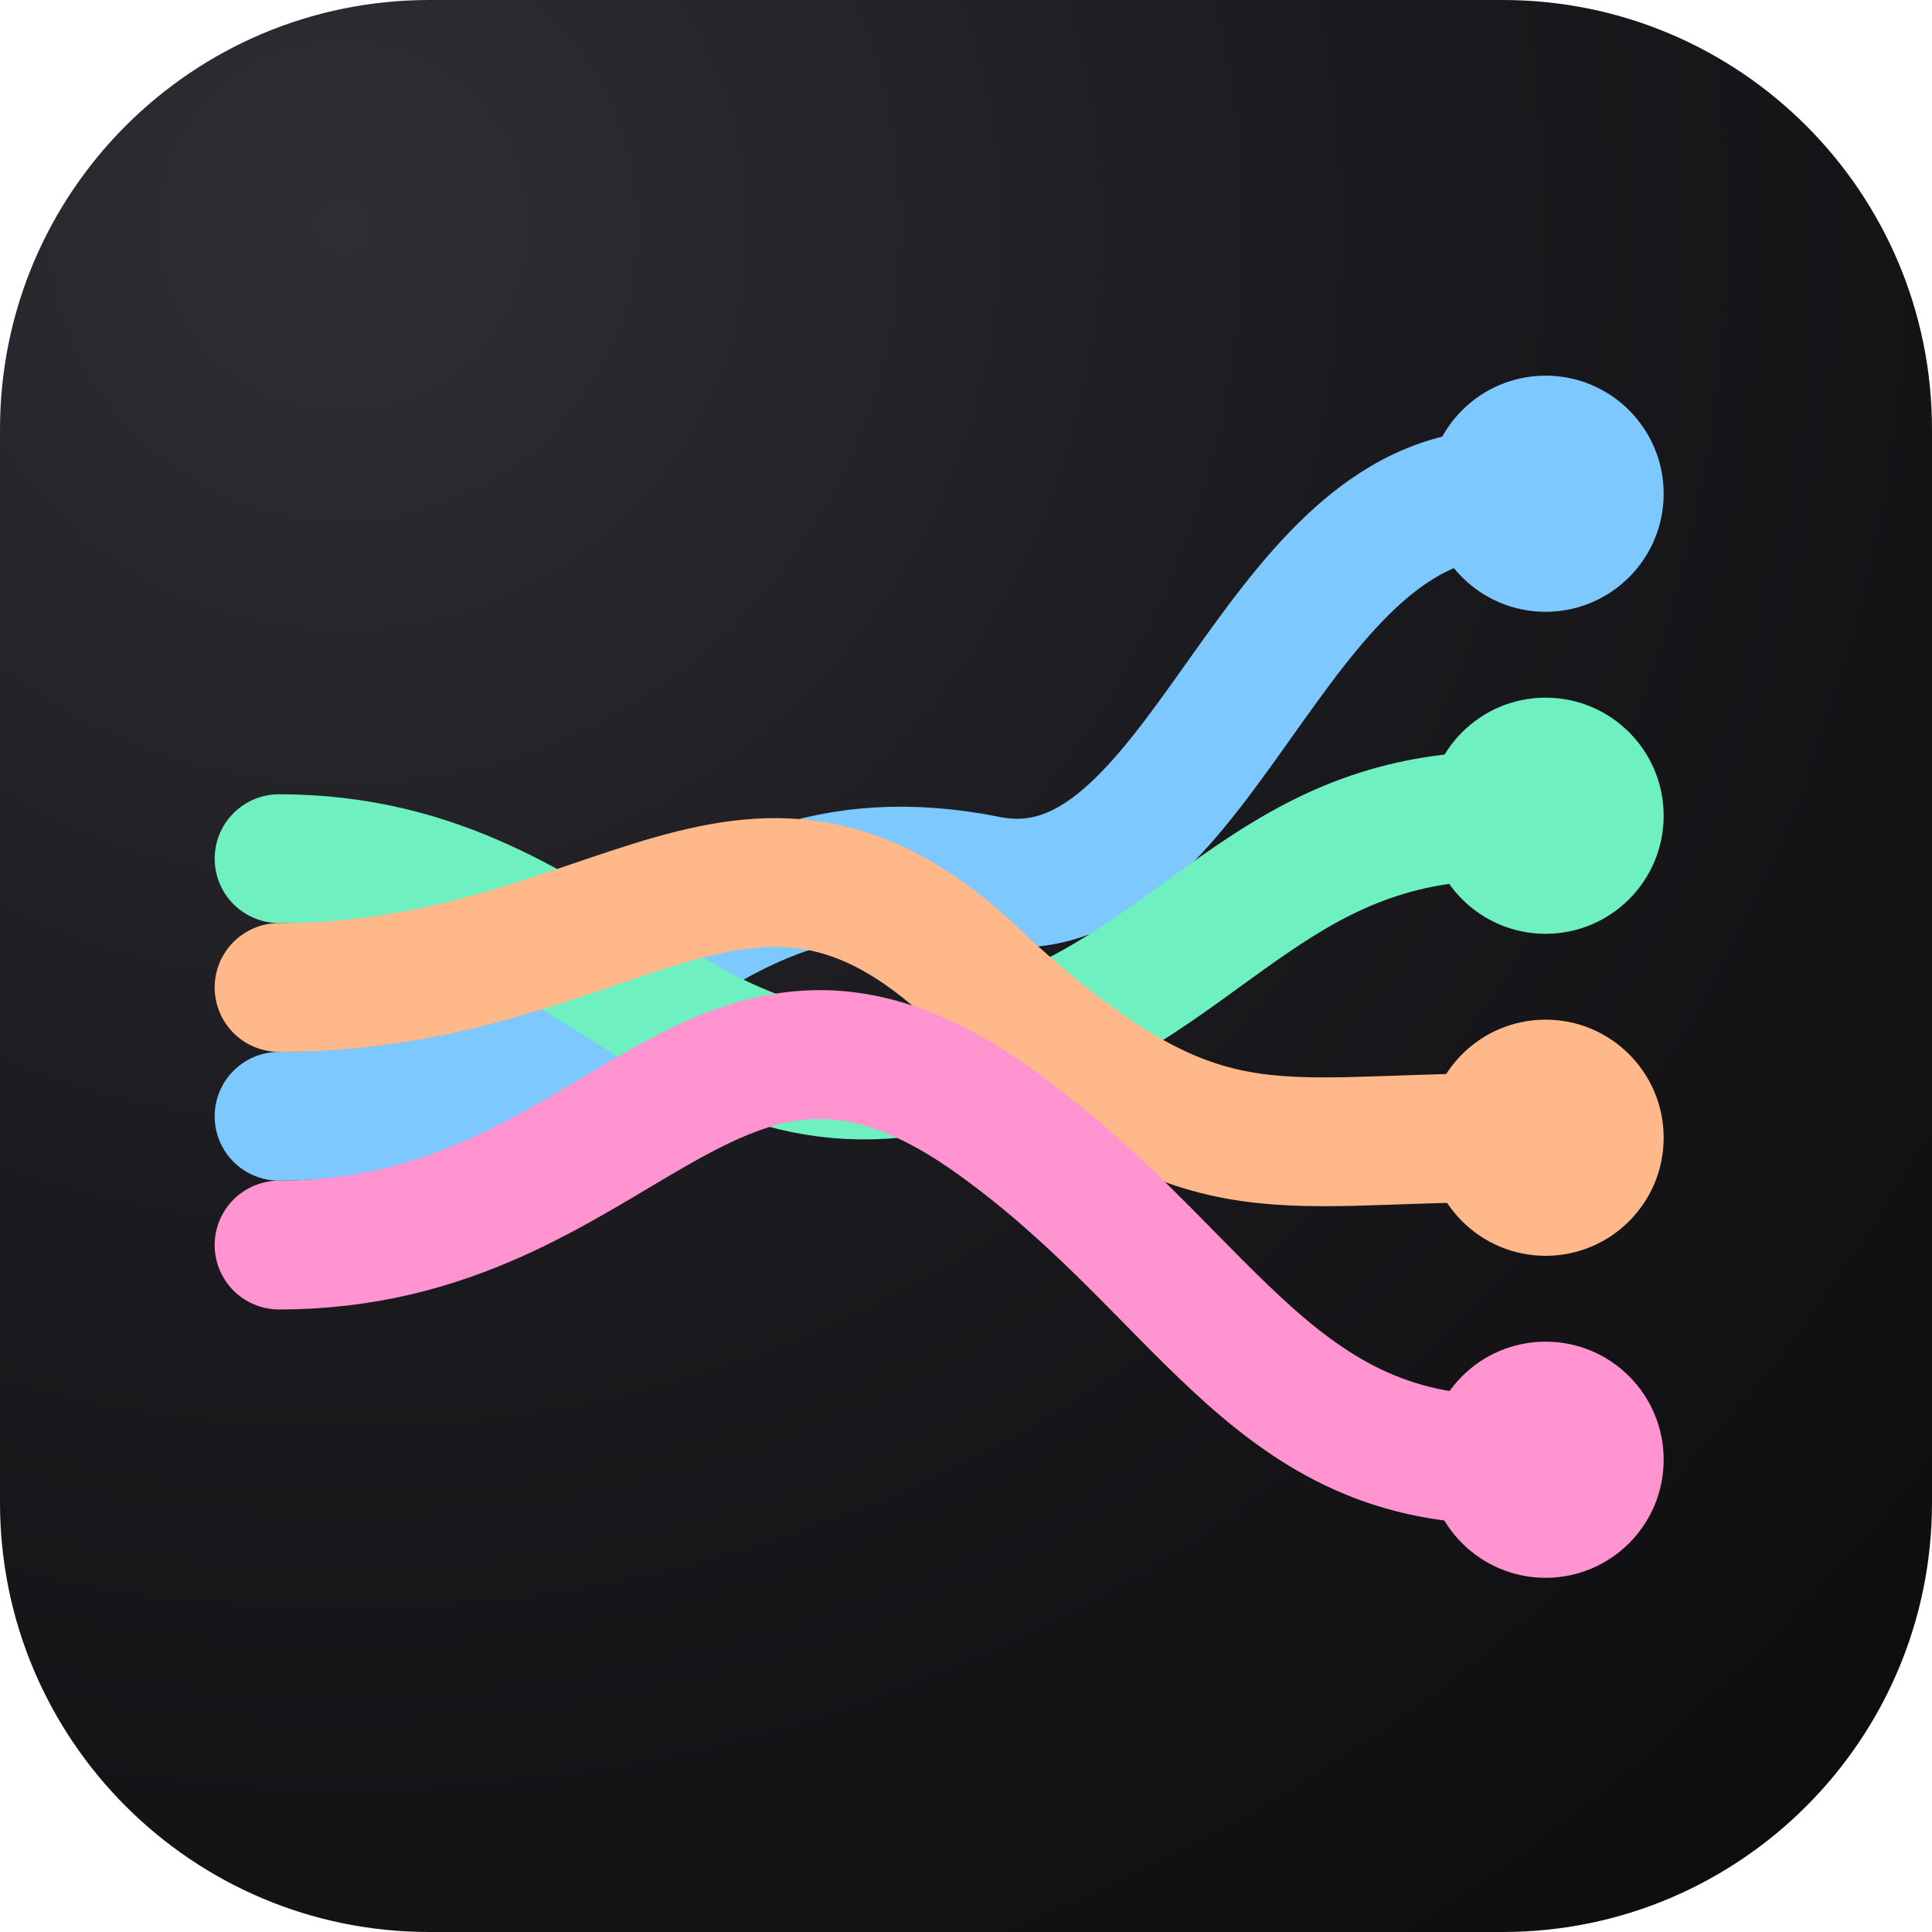
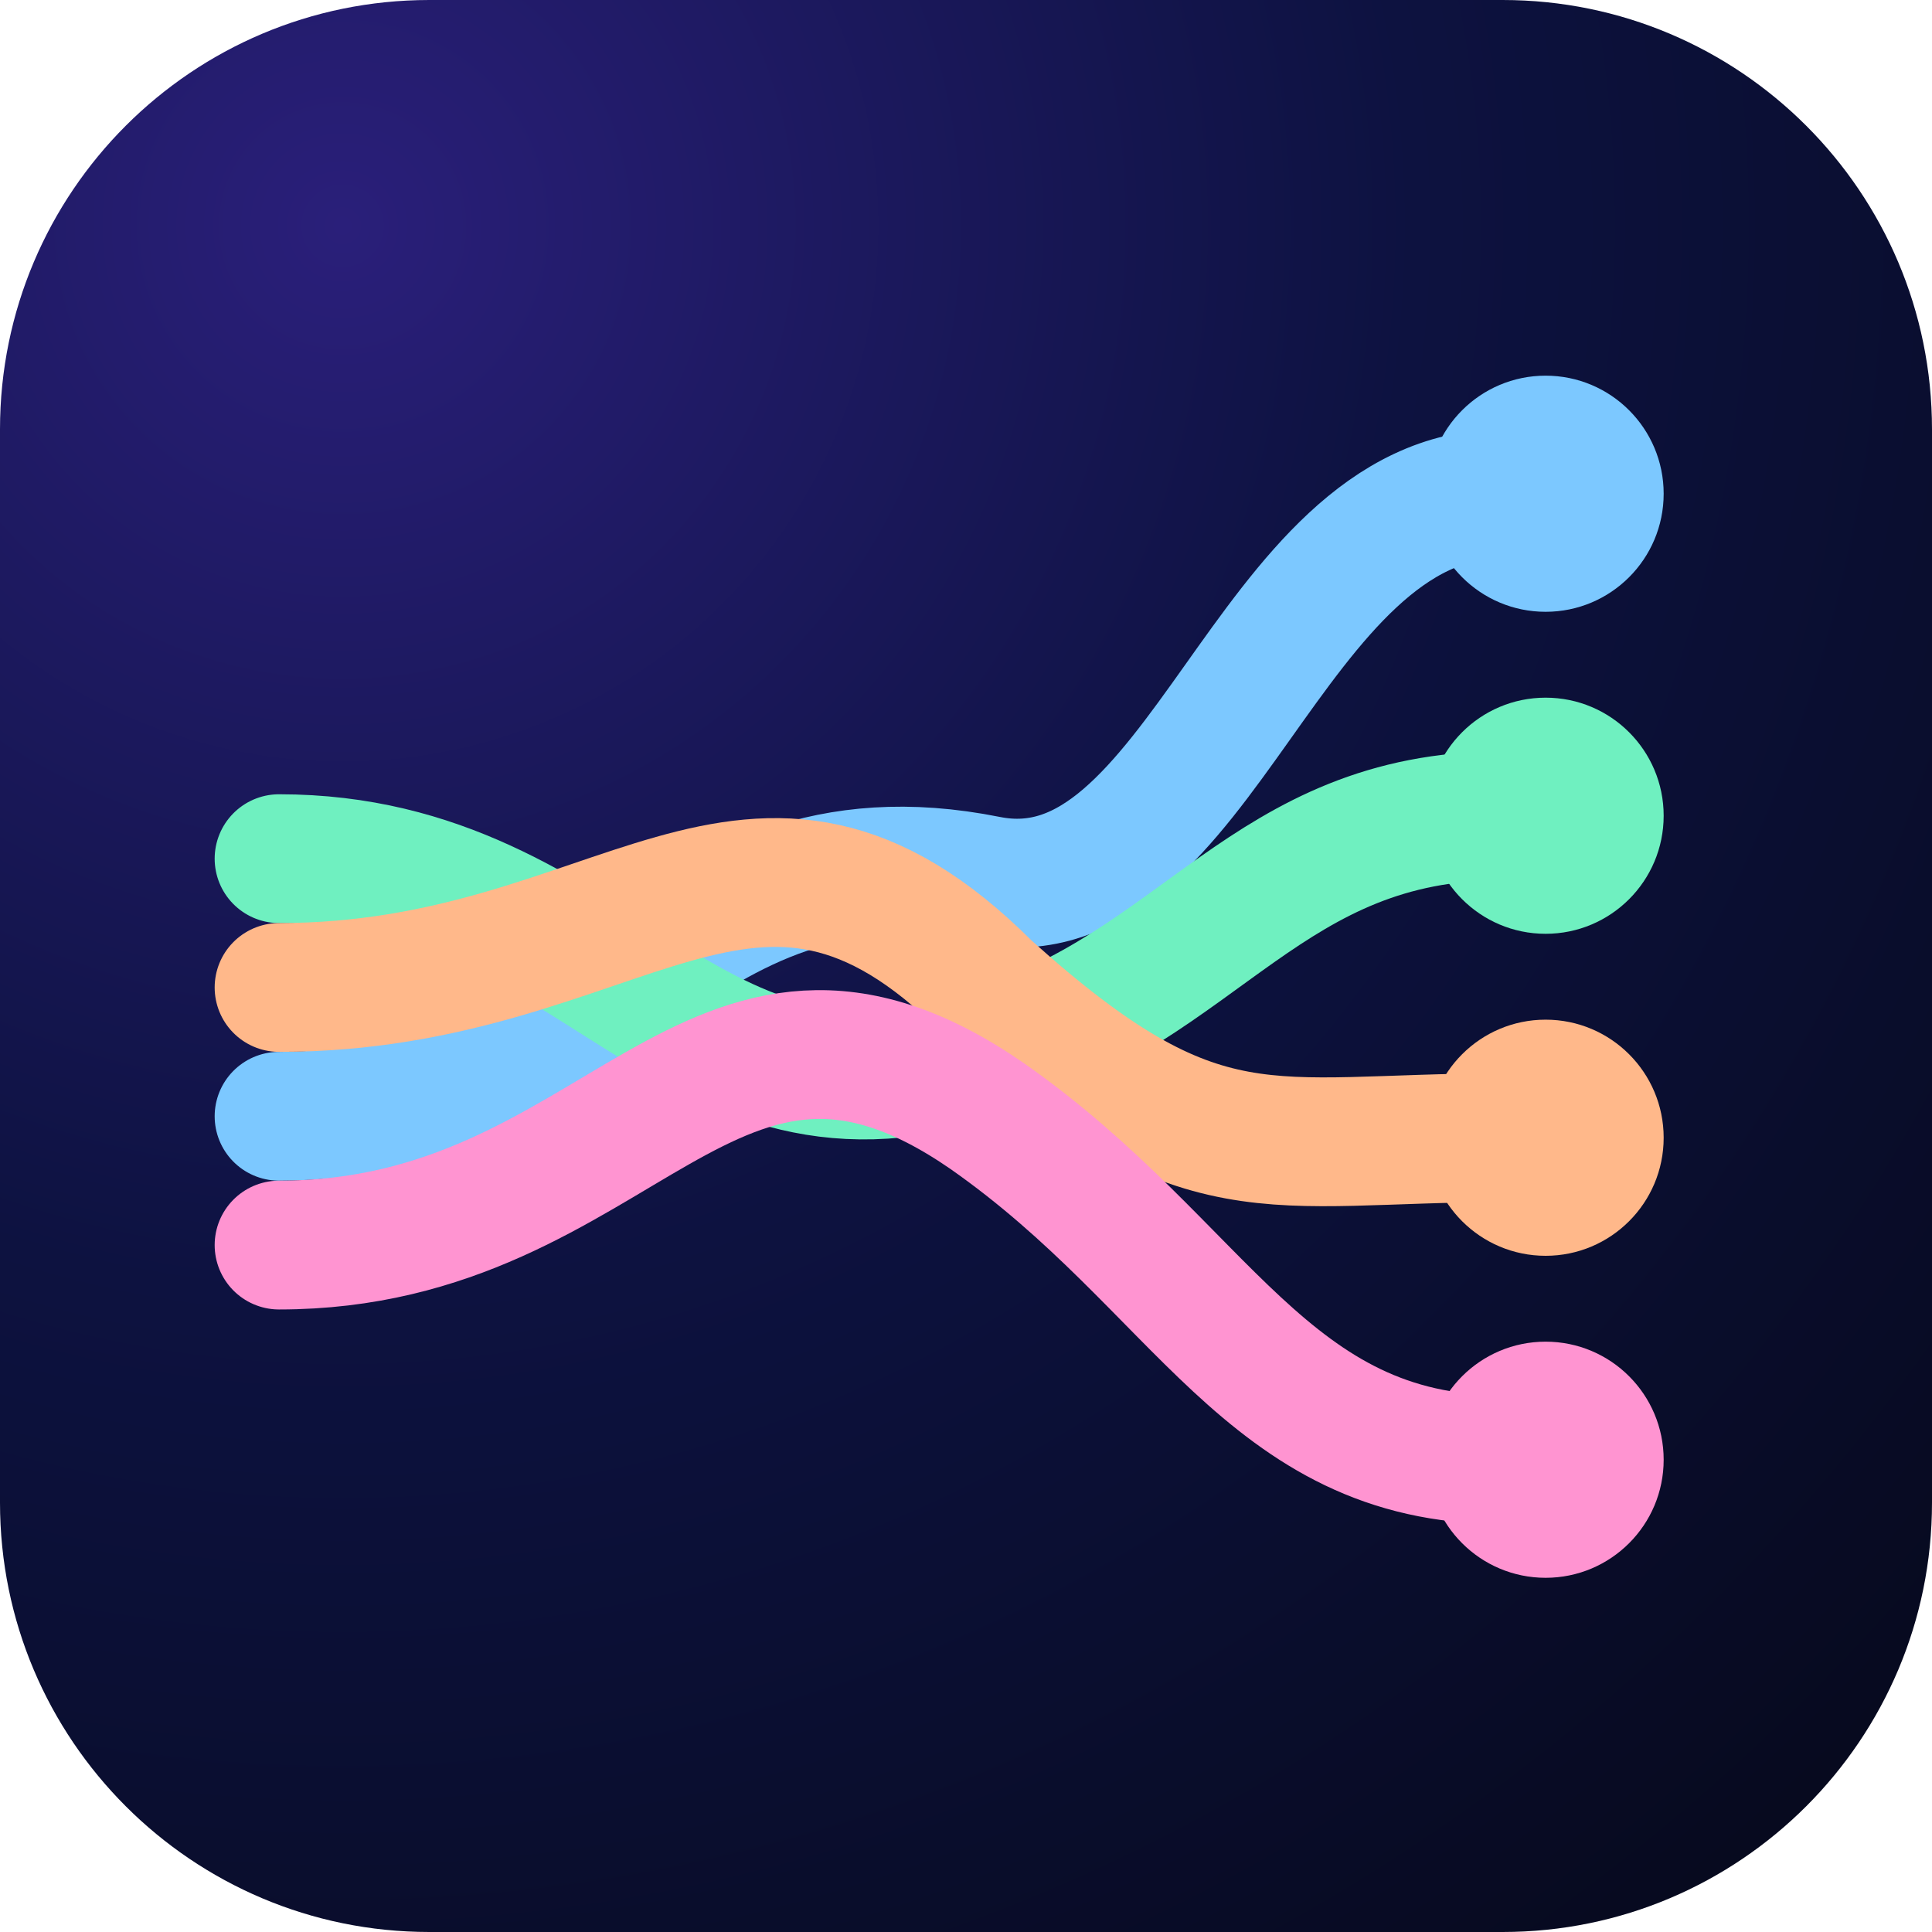
<svg xmlns="http://www.w3.org/2000/svg" viewBox="0 0 180 180" fill="none">
  <defs>
    <radialGradient id="bg" cx=".18" cy=".12" r="1.1">
-       <stop offset="0" stop-color="#2e2e34" />
-       <stop offset=".5" stop-color="#1a1a1e" />
-       <stop offset="1" stop-color="#0e0e10" />
+       <stop offset="0" stop-color="#2a1f7a" />
+       <stop offset=".5" stop-color="#0d1240" />
+       <stop offset="1" stop-color="#070a1f" />
    </radialGradient>
  </defs>
  <rect width="180" height="180" rx="40" fill="url(#bg)" />
  <g stroke-width="12" stroke-linecap="round">
    <path d="M26 104 C56 104 62 76 92 82 C112 86 118 46 140 46" stroke="#7cc8ff" />
    <path d="M26 80 C56 80 64 108 92 98 C112 92 118 76 140 76" stroke="#6ff0c0" />
    <path d="M26 92 C58 92 70 70 92 92 C112 110 118 106 140 106" stroke="#ffb88a" />
    <path d="M26 116 C58 116 66 86 92 104 C112 118 118 136 140 136" stroke="#ff94d1" />
  </g>
  <circle cx="144" cy="46" r="11" fill="#7cc8ff" />
  <circle cx="144" cy="76" r="11" fill="#6ff0c0" />
  <circle cx="144" cy="106" r="11" fill="#ffb88a" />
  <circle cx="144" cy="136" r="11" fill="#ff94d1" />
</svg>
